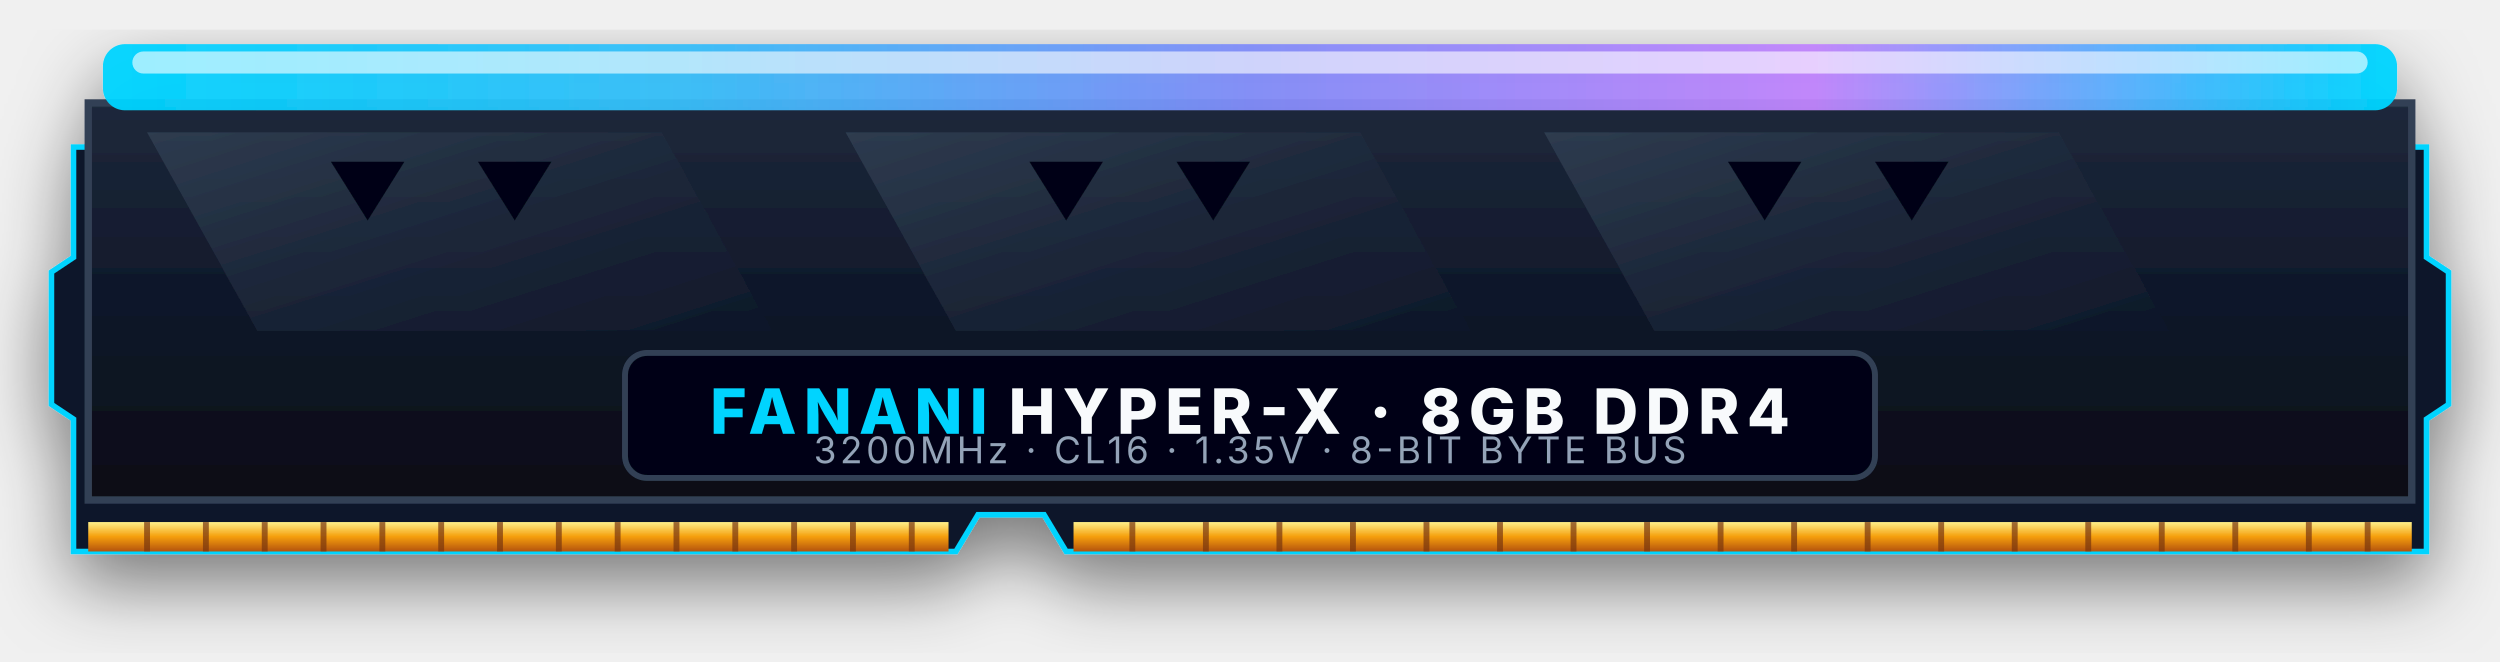
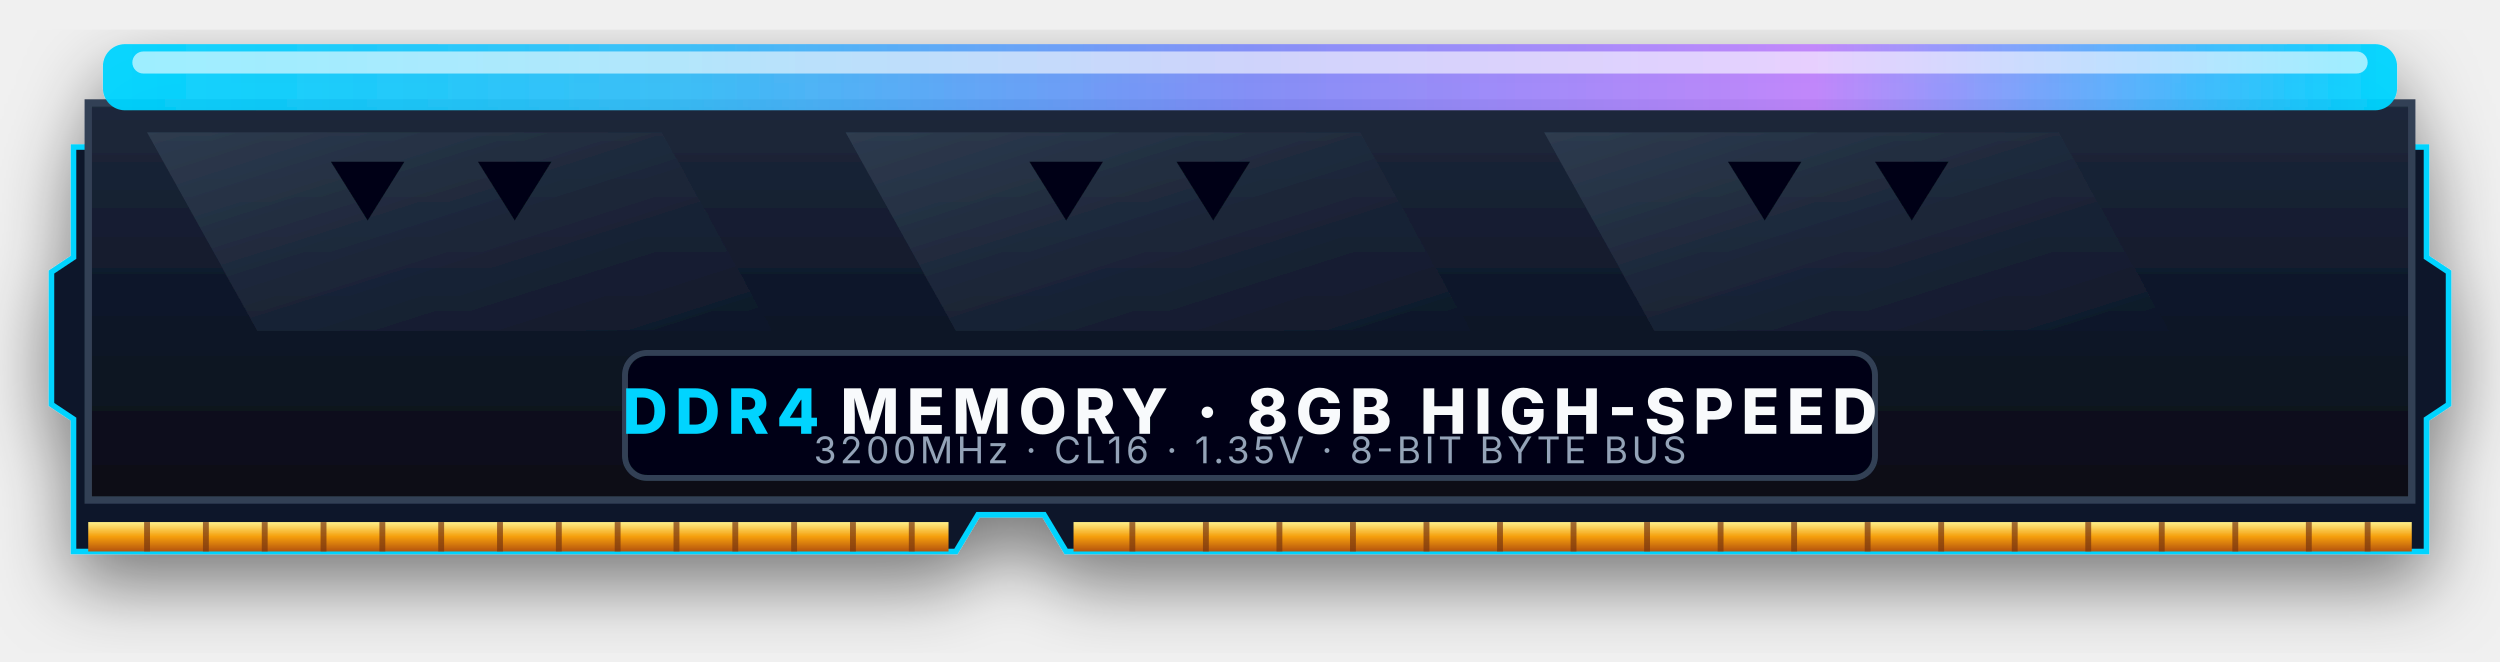
<svg xmlns="http://www.w3.org/2000/svg" viewBox="0 0 340 90" width="100%" height="100%">
  <defs>
    <linearGradient id="ram-body" x1="0%" y1="0%" x2="0%" y2="100%">
      <stop offset="0%" stop-color="#1e293b" />
      <stop offset="50%" stop-color="#0f172a" />
      <stop offset="100%" stop-color="#090d16" />
    </linearGradient>
    <linearGradient id="ram-metal" x1="0%" y1="0%" x2="100%" y2="100%">
      <stop offset="0%" stop-color="#334155" />
      <stop offset="50%" stop-color="#1e293b" />
      <stop offset="100%" stop-color="#0f172a" />
    </linearGradient>
    <linearGradient id="ram-rgb" x1="0%" y1="0%" x2="100%" y2="0%">
      <stop offset="0%" stop-color="#00D4FF" />
      <stop offset="25%" stop-color="#38bdf8" />
      <stop offset="50%" stop-color="#818cf8" />
      <stop offset="75%" stop-color="#c084fc" />
      <stop offset="100%" stop-color="#00D4FF" />
    </linearGradient>
    <linearGradient id="ram-gold" x1="0%" y1="0%" x2="0%" y2="100%">
      <stop offset="0%" stop-color="#fef08a" />
      <stop offset="50%" stop-color="#f59e0b" />
      <stop offset="100%" stop-color="#b45309" />
    </linearGradient>
    <filter id="ram-glow" x="-10%" y="-20%" width="120%" height="140%">
      <feDropShadow dx="0" dy="4" stdDeviation="5" flood-color="#000000" flood-opacity="0.5" />
    </filter>
  </defs>
  <g filter="url(#ram-glow)">
    <path d="M 10,20               L 10,35 L 7,37 L 7,55 L 10,57 L 10,75               L 130,75 L 133,70 L 142,70 L 145,75               L 330,75 L 330,57 L 333,55 L 333,37 L 330,35 L 330,20 Z" fill="#0f172a" stroke="#00D4FF" stroke-width="0.75" />
    <path d="M 12,71 L 129,71 L 129,75 L 12,75 Z" fill="url(#ram-gold)" />
    <path d="M 146,71 L 328,71 L 328,75 L 146,75 Z" fill="url(#ram-gold)" />
    <g stroke="#78350f" stroke-width="0.8" opacity="0.7">
      <line x1="20" y1="71" x2="20" y2="75" />
      <line x1="28" y1="71" x2="28" y2="75" />
      <line x1="36" y1="71" x2="36" y2="75" />
      <line x1="44" y1="71" x2="44" y2="75" />
      <line x1="52" y1="71" x2="52" y2="75" />
      <line x1="60" y1="71" x2="60" y2="75" />
      <line x1="68" y1="71" x2="68" y2="75" />
      <line x1="76" y1="71" x2="76" y2="75" />
      <line x1="84" y1="71" x2="84" y2="75" />
      <line x1="92" y1="71" x2="92" y2="75" />
      <line x1="100" y1="71" x2="100" y2="75" />
      <line x1="108" y1="71" x2="108" y2="75" />
      <line x1="116" y1="71" x2="116" y2="75" />
      <line x1="124" y1="71" x2="124" y2="75" />
      <line x1="154" y1="71" x2="154" y2="75" />
      <line x1="164" y1="71" x2="164" y2="75" />
      <line x1="174" y1="71" x2="174" y2="75" />
      <line x1="184" y1="71" x2="184" y2="75" />
      <line x1="194" y1="71" x2="194" y2="75" />
      <line x1="204" y1="71" x2="204" y2="75" />
      <line x1="214" y1="71" x2="214" y2="75" />
      <line x1="224" y1="71" x2="224" y2="75" />
      <line x1="234" y1="71" x2="234" y2="75" />
      <line x1="244" y1="71" x2="244" y2="75" />
      <line x1="254" y1="71" x2="254" y2="75" />
      <line x1="264" y1="71" x2="264" y2="75" />
      <line x1="274" y1="71" x2="274" y2="75" />
      <line x1="284" y1="71" x2="284" y2="75" />
      <line x1="294" y1="71" x2="294" y2="75" />
      <line x1="304" y1="71" x2="304" y2="75" />
      <line x1="314" y1="71" x2="314" y2="75" />
      <line x1="322" y1="71" x2="322" y2="75" />
    </g>
    <path d="M 12,14 L 328,14 L 328,68 L 12,68 Z" fill="url(#ram-body)" stroke="#334155" stroke-width="1" />
    <polygon points="20,18 90,18 105,45 35,45" fill="url(#ram-metal)" opacity="0.8" />
    <polygon points="115,18 185,18 200,45 130,45" fill="url(#ram-metal)" opacity="0.8" />
    <polygon points="210,18 280,18 295,45 225,45" fill="url(#ram-metal)" opacity="0.8" />
    <g fill="#020617">
      <polygon points="45,22 55,22 50,30" />
      <polygon points="65,22 75,22 70,30" />
      <polygon points="140,22 150,22 145,30" />
      <polygon points="160,22 170,22 165,30" />
      <polygon points="235,22 245,22 240,30" />
      <polygon points="255,22 265,22 260,30" />
    </g>
    <rect x="14" y="6" width="312" height="9" rx="3" fill="url(#ram-rgb)" opacity="0.95" />
    <rect x="18" y="7" width="304" height="3" rx="1.5" fill="#ffffff" opacity="0.6" />
    <rect x="85" y="48" width="170" height="17" rx="3" fill="#020617" stroke="#334155" stroke-width="0.8" />
    <g font-family="'Inter', system-ui, sans-serif" fill="#f8fafc" text-anchor="middle">
      <text x="170" y="59" font-size="8.5" font-weight="800" letter-spacing="1">
-         <tspan fill="#00D4FF">FANANI</tspan> HYPER-X · 8GB DDR4
+         <tspan fill="#00D4FF">DDR4</tspan> MEMORY · 8GB HIGH-SPEED
      </text>
      <text x="170" y="63" font-size="5" fill="#94a3b8" letter-spacing="0.5">3200MHz · CL16 · 1.35V · 8-BIT BYTE BUS</text>
    </g>
  </g>
</svg>
